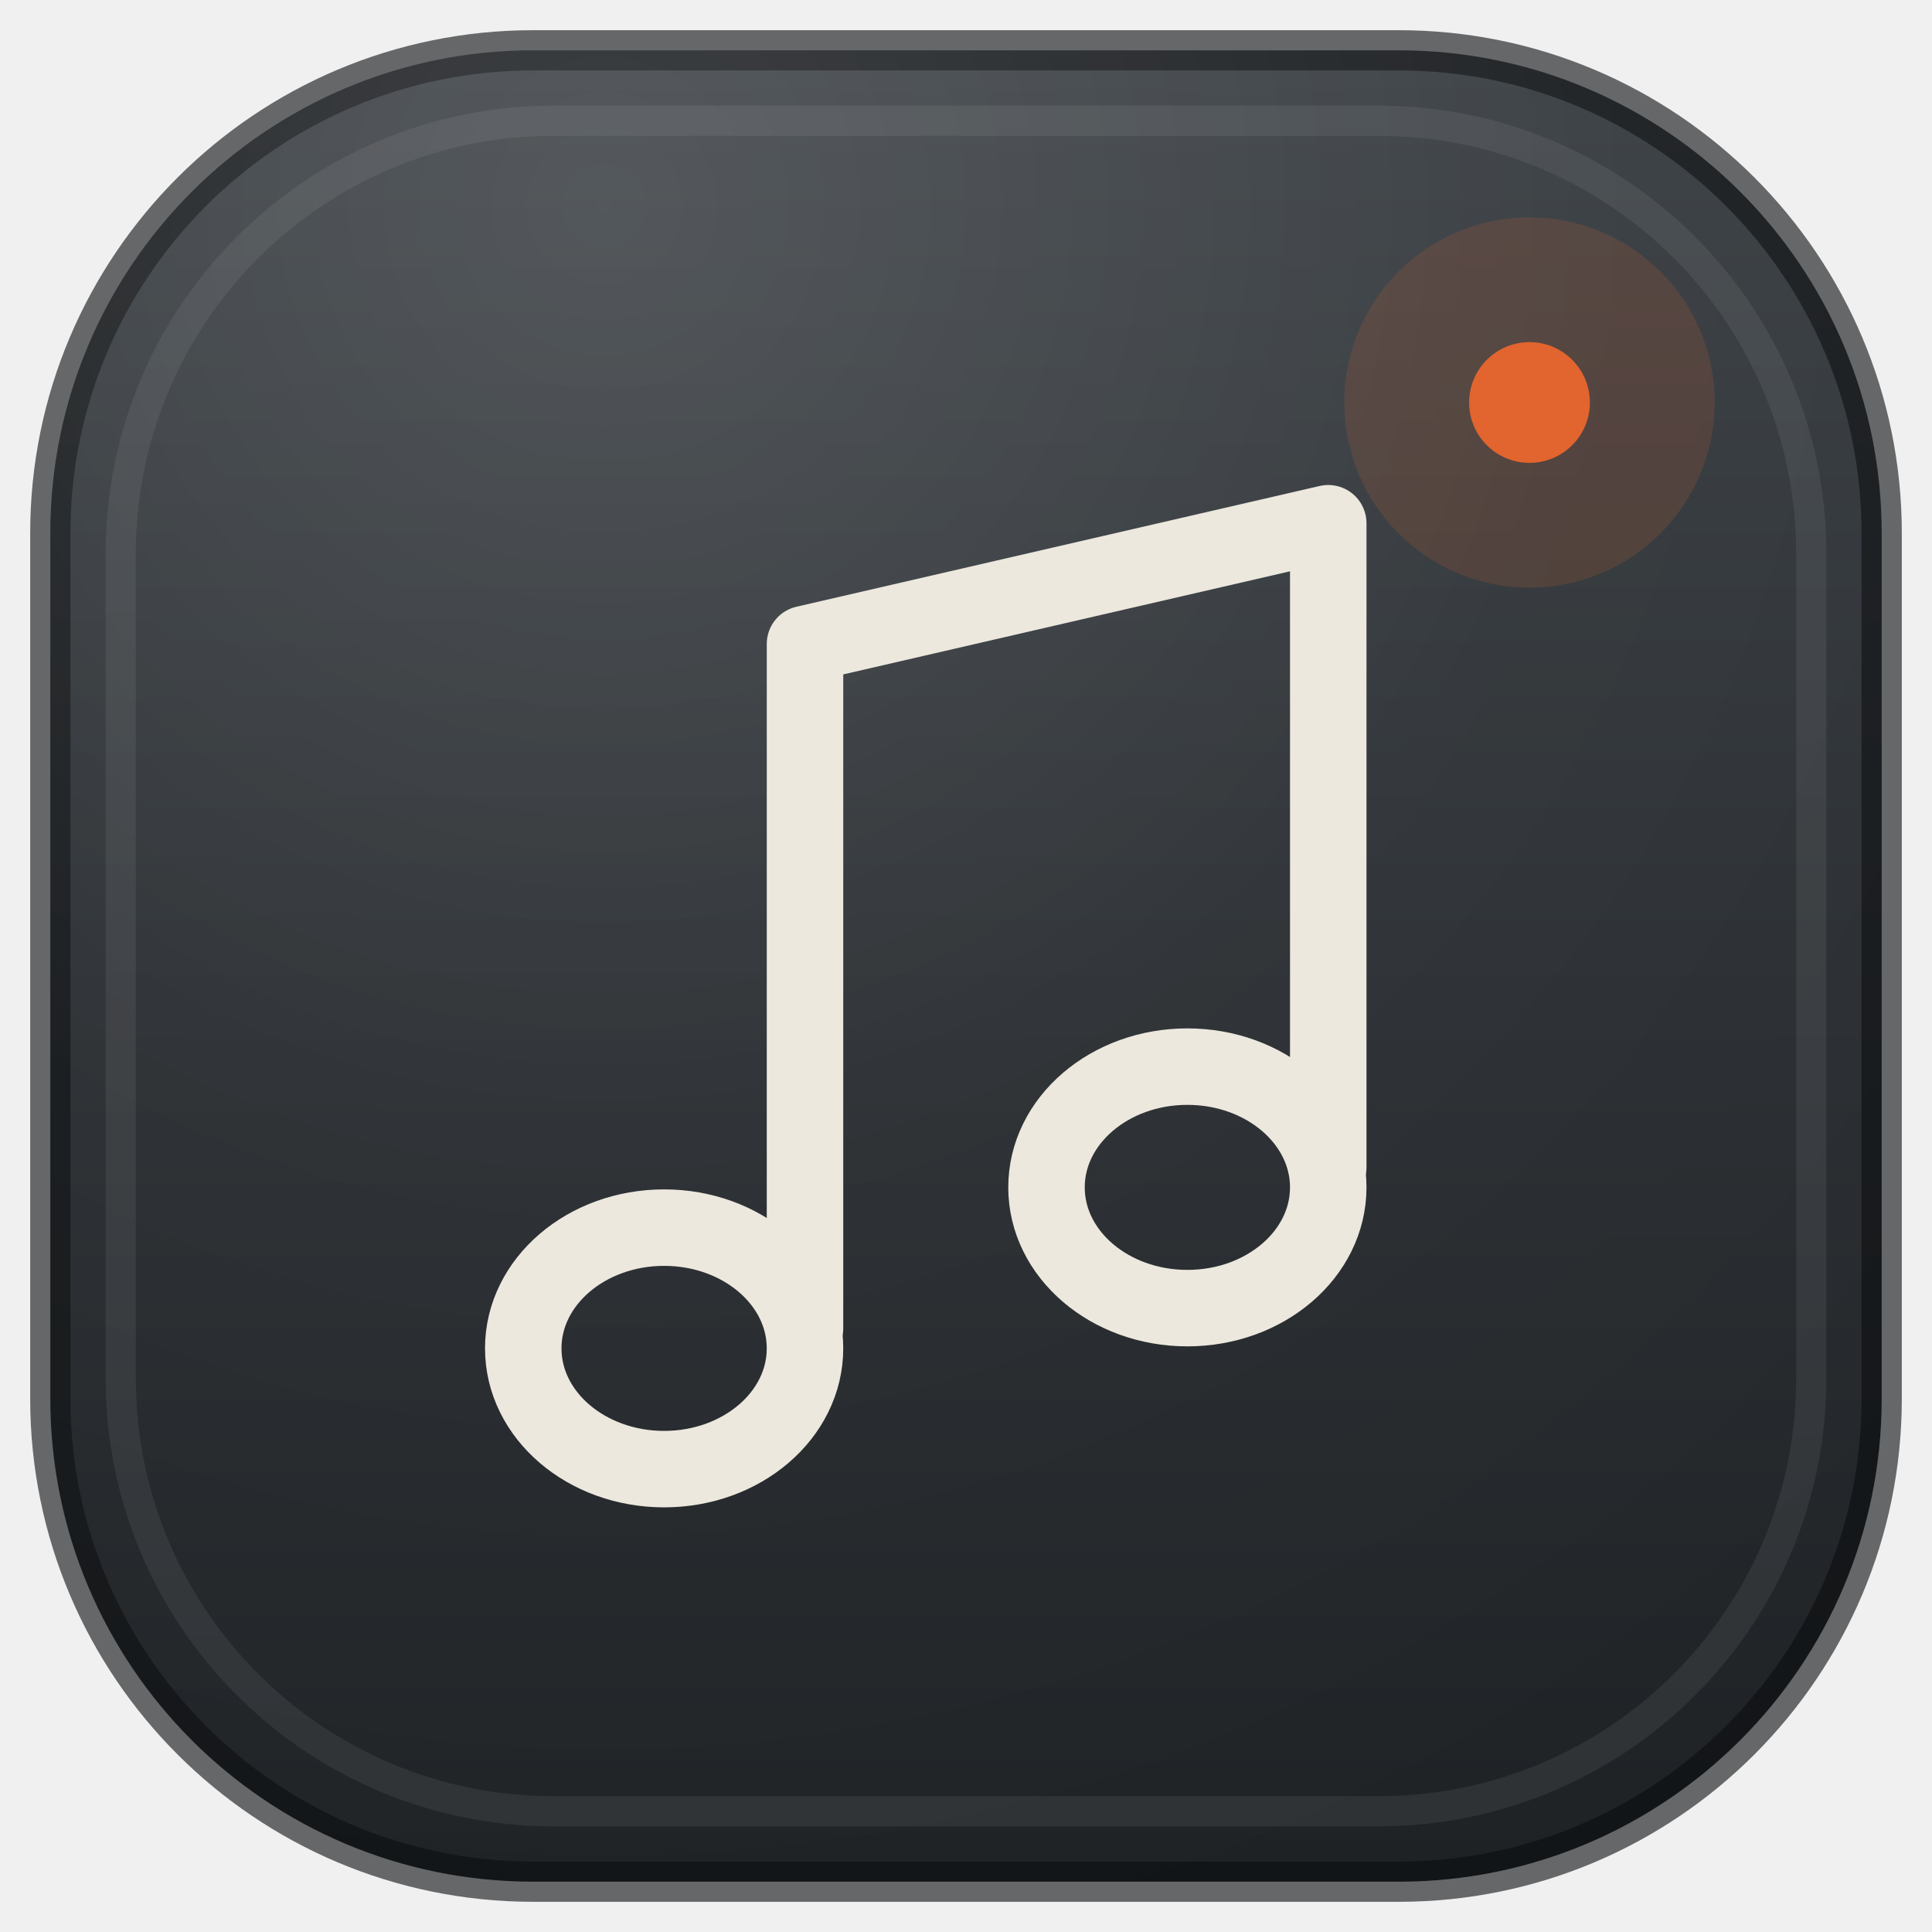
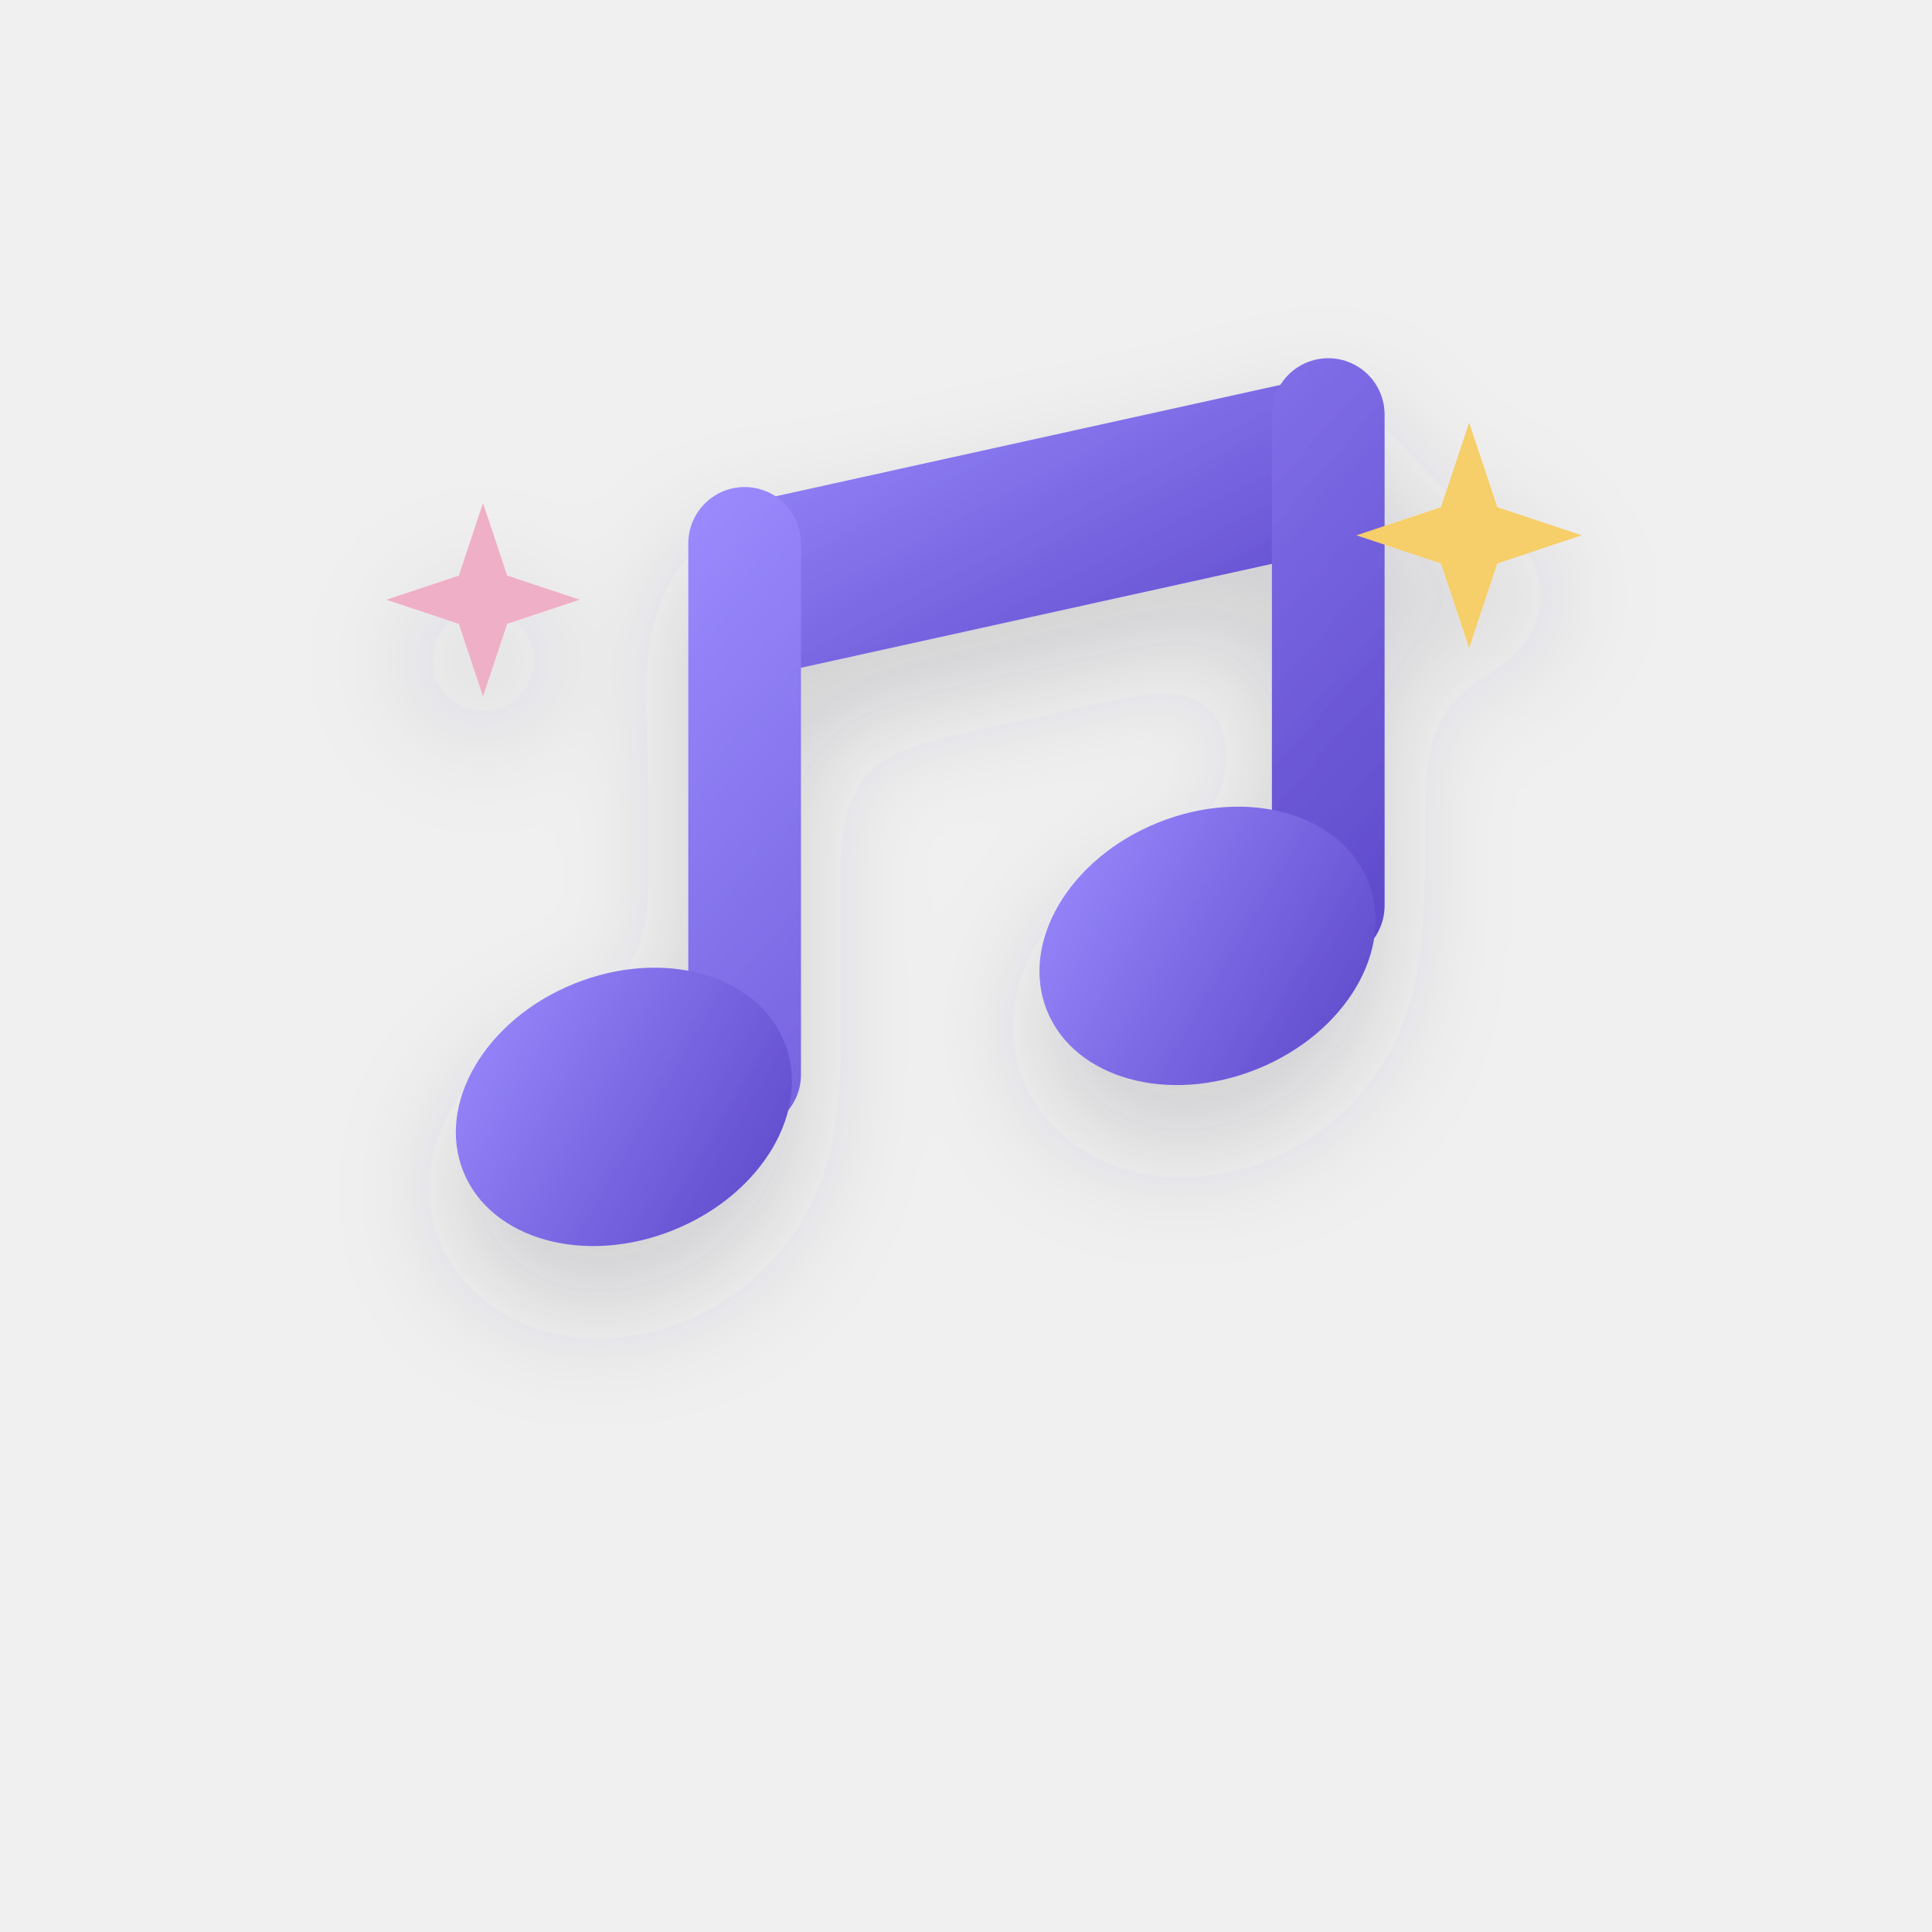
<svg xmlns="http://www.w3.org/2000/svg" width="48" height="48" viewBox="0 0 48 48">
  <defs>
-     <linearGradient id="plate" x1="0" y1="0" x2="0" y2="1">
-       <stop offset="0" stop-color="#3a3f44" />
-       <stop offset=".52" stop-color="#2a2e32" />
-       <stop offset="1" stop-color="#1e2225" />
+     <linearGradient id="a" x1="0" y1="0" x2="1" y2="1">
+       <stop offset="0" stop-color="#9c8cff" />
+       <stop offset="1" stop-color="#5a46c8" />
    </linearGradient>
-     <radialGradient id="sheen" cx=".3" cy=".08" r="1">
-       <stop offset="0" stop-color="#fff" stop-opacity=".14" />
-       <stop offset=".55" stop-color="#fff" stop-opacity=".03" />
-       <stop offset="1" stop-color="#fff" stop-opacity="0" />
-     </radialGradient>
+     <filter id="ds" x="-25%" y="-25%" width="150%" height="150%">
+       <feDropShadow dx="0" dy="1.5" stdDeviation="1.5" flood-color="#3f3f46" flood-opacity=".18" />
+     </filter>
  </defs>
-   <rect x="1.25" y="1.25" width="45.5" height="45.5" rx="12" fill="url(#plate)" stroke="#0a0c0e" stroke-opacity=".6" />
-   <rect x="1.25" y="1.25" width="45.5" height="45.5" rx="12" fill="url(#sheen)" />
-   <rect x="3" y="3" width="42" height="42" rx="10.75" fill="none" stroke="#fff" stroke-opacity=".07" stroke-width=".75" />
-   <circle cx="38" cy="10" r="4.6" fill="#e2642e" opacity=".16" />
-   <circle cx="38" cy="10" r="1.5" fill="#e2642e" />
-   <g fill="none" stroke="#ece8de" stroke-width="1.9" stroke-linecap="round" stroke-linejoin="round">
-     <path d="M20 33V16l13-3v16" />
-     <ellipse cx="16.5" cy="33.5" rx="3.5" ry="3" />
-     <ellipse cx="29.5" cy="29.5" rx="3.5" ry="3" />
+   <g filter="url(#ds)">
+     <path d="M18.5 12.5l14.5-3.2v4.4l-14.5 3.2z" fill="url(#a)" />
+     <path d="M18.5 13.5v13.2M33 10.3v12.2" stroke="url(#a)" stroke-width="2.8" stroke-linecap="round" />
+     <ellipse cx="15.5" cy="27.5" rx="4.3" ry="3.3" fill="url(#a)" transform="rotate(-22 15.5 27.5)" />
+     <ellipse cx="30" cy="23.5" rx="4.3" ry="3.3" fill="url(#a)" transform="rotate(-22 30 23.5)" />
+     <path d="M36.5 10.5l.7 2.1 2.1.7-2.1.7-.7 2.1-.7-2.1-2.1-.7 2.1-.7z" fill="#f6ce6b" />
+     <path d="M12 12.5l.6 1.8 1.8.6-1.8.6-.6 1.8-.6-1.8-1.8-.6 1.8-.6z" fill="#efafc6" />
  </g>
</svg>
